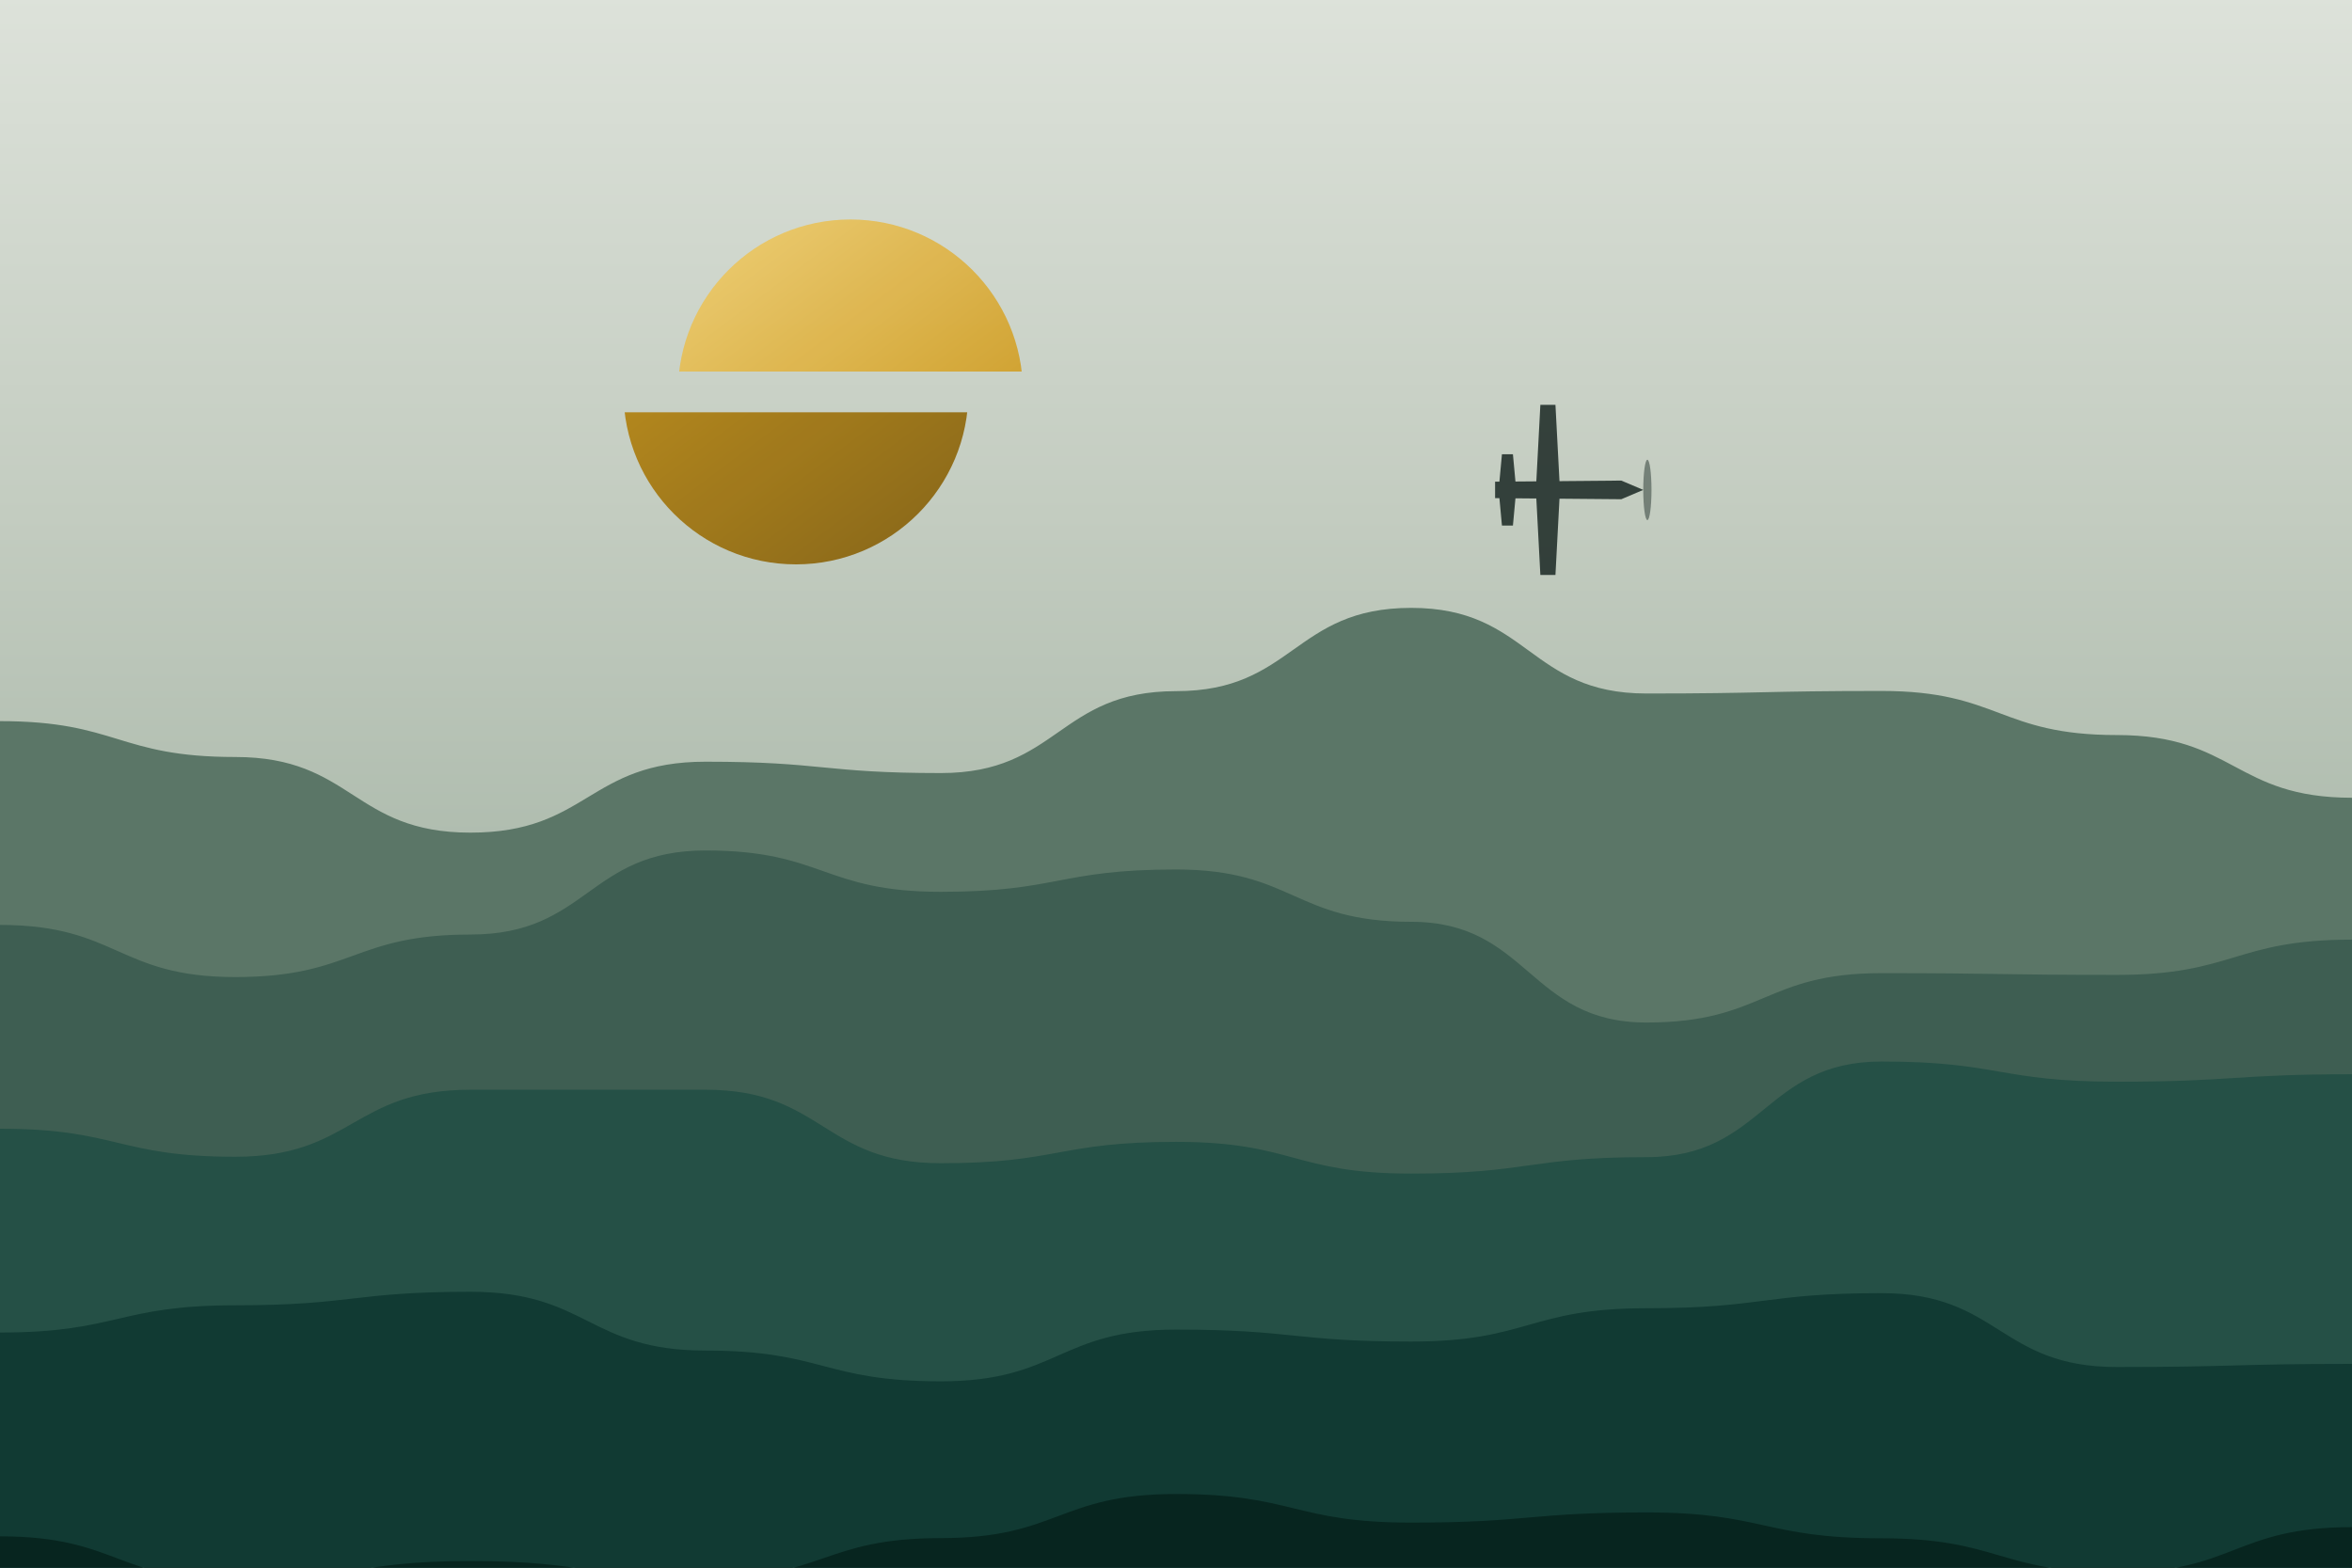
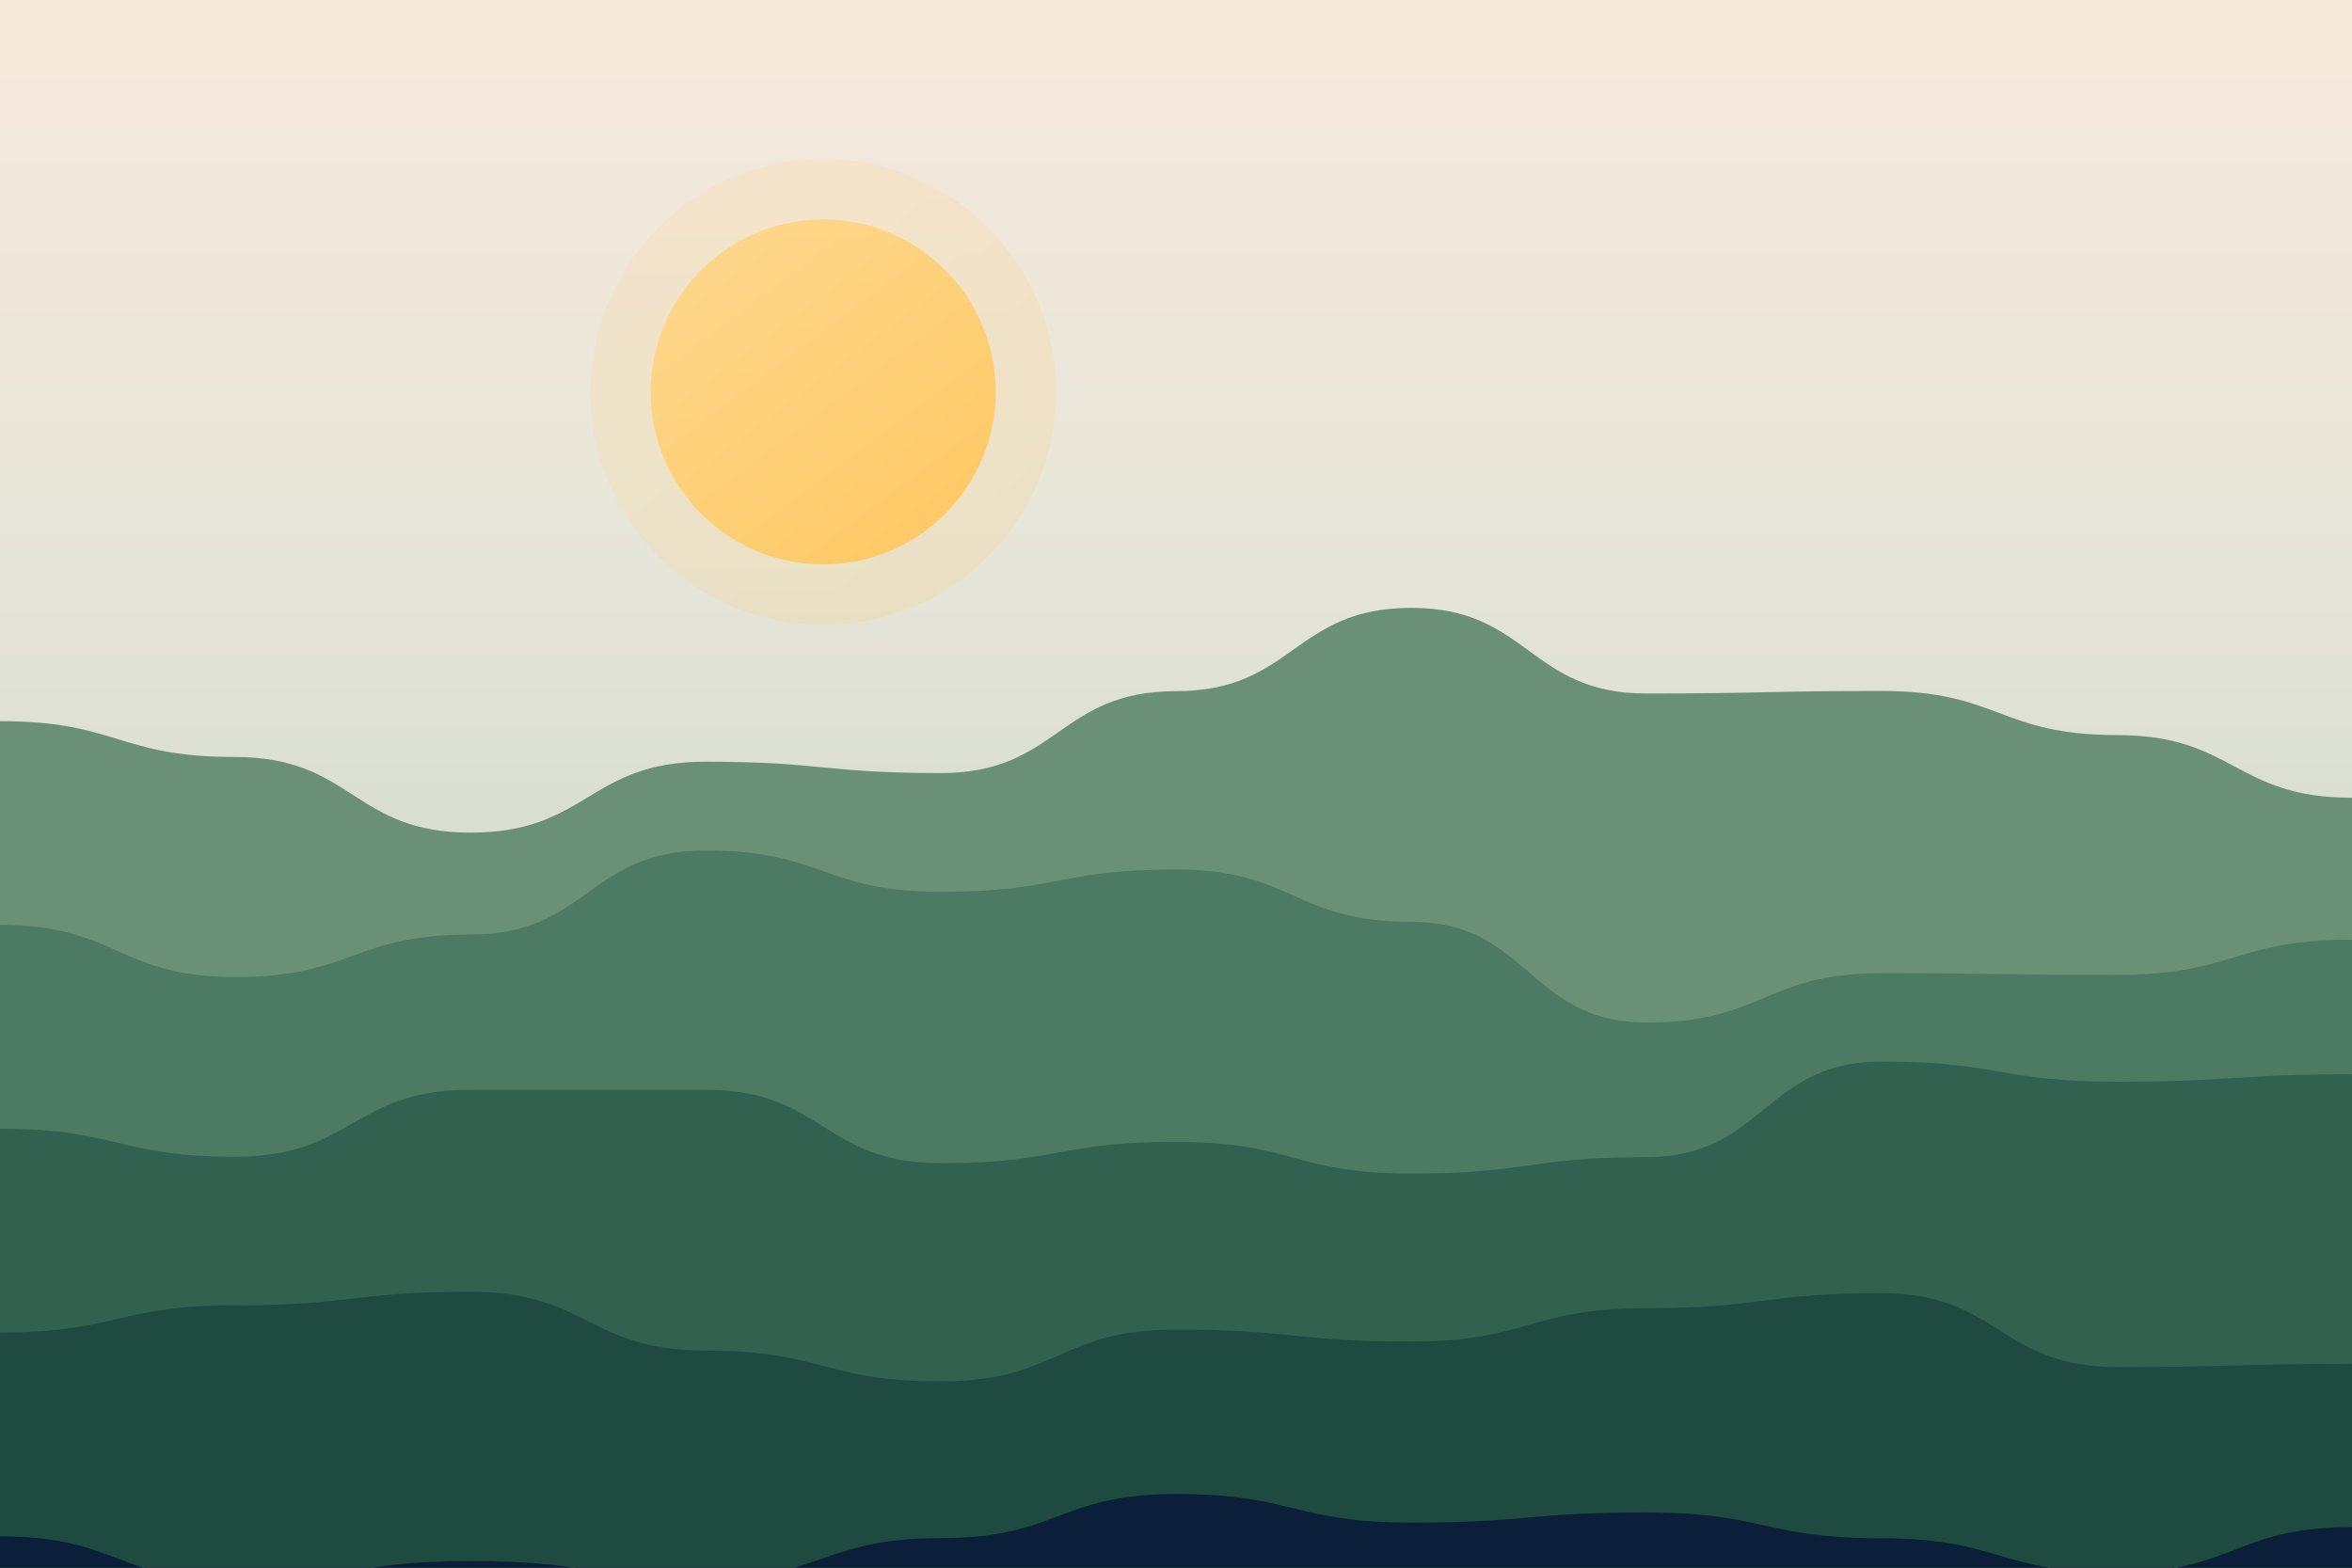
<svg xmlns="http://www.w3.org/2000/svg" viewBox="0 0 1200 800" width="1200" height="800" role="img">
  <defs>
    <linearGradient id="sky" x1="0" y1="0" x2="0" y2="1">
-       <stop offset="0.00" stop-color="#DDE2DA" />
-       <stop offset="0.33" stop-color="#C3CCC0" />
-       <stop offset="0.67" stop-color="#A3B3A4" />
-       <stop offset="1.00" stop-color="#86998B" />
+       <stop offset="0.00" stop-color="#F6E9DB" />
+       <stop offset="0.33" stop-color="#E8E6DA" />
+       <stop offset="0.67" stop-color="#CFD8CB" />
+       <stop offset="1.00" stop-color="#B4C7B9" />
    </linearGradient>
    <linearGradient id="sunL" x1="0" y1="0" x2="0.75" y2="1">
-       <stop offset="0" stop-color="#F0CF72" />
-       <stop offset="1" stop-color="#C79317" />
+       <stop offset="0" stop-color="#FFD88F" />
+       <stop offset="1" stop-color="#FFC861" />
    </linearGradient>
    <linearGradient id="sunD" x1="0" y1="0" x2="0.75" y2="1">
-       <stop offset="0" stop-color="#C79317" />
+       <stop offset="0" stop-color="#FFC861" />
      <stop offset="1" stop-color="#8A6512" />
    </linearGradient>
    <clipPath id="ct">
      <rect x="0" y="0" width="1200" height="189.6" />
    </clipPath>
    <clipPath id="cb">
      <rect x="0" y="210.4" width="1200" height="800" />
    </clipPath>
  </defs>
  <rect width="1200" height="800" fill="url(#sky)" />
-   <g clip-path="url(#ct)">
-     <circle cx="433.9" cy="200" r="88" fill="url(#sunL)" opacity=".95" />
-   </g>
-   <g clip-path="url(#cb)">
-     <circle cx="406.1" cy="200" r="88" fill="url(#sunD)" opacity=".95" />
-   </g>
-   <path d="M0 368 C60 368 60 386.3 120 386.3 C180 386.3 180 424.9 240 424.9 C300 424.9 300 388.7 360 388.7 C420 388.7 420 394.5 480 394.5 C540 394.5 540 352.7 600 352.7 C660 352.7 660 310.2 720 310.2 C780 310.2 780 353.9 840 353.9 C900 353.9 900 352.6 960 352.6 C1020 352.6 1020 375.1 1080 375.1 C1140 375.1 1140 407.1 1200 407.1 L1200 800 L0 800 Z" fill="#5B7667" opacity="1" />
-   <path d="M0 472 C60 472 60 498.6 120 498.6 C180 498.6 180 476.9 240 476.9 C300 476.9 300 434 360 434 C420 434 420 455.1 480 455.1 C540 455.1 540 443.7 600 443.7 C660 443.7 660 470.4 720 470.4 C780 470.4 780 521.8 840 521.8 C900 521.8 900 496.6 960 496.6 C1020 496.6 1020 497.5 1080 497.5 C1140 497.5 1140 479.5 1200 479.5 L1200 800 L0 800 Z" fill="#3E5E52" opacity="1" />
-   <path d="M0 576 C60 576 60 590.3 120 590.3 C180 590.3 180 556.1 240 556.1 C300 556.1 300 556.1 360 556.1 C420 556.1 420 593.6 480 593.6 C540 593.6 540 582.7 600 582.7 C660 582.7 660 598.9 720 598.9 C780 598.9 780 590.5 840 590.5 C900 590.5 900 541.7 960 541.7 C1020 541.7 1020 552 1080 552 C1140 552 1140 548.2 1200 548.2 L1200 800 L0 800 Z" fill="#255046" opacity="1" />
-   <path d="M0 680 C60 680 60 666.1 120 666.1 C180 666.1 180 659.2 240 659.2 C300 659.2 300 689.2 360 689.2 C420 689.2 420 704.9 480 704.9 C540 704.9 540 678.5 600 678.5 C660 678.5 660 684.6 720 684.6 C780 684.6 780 667.6 840 667.6 C900 667.6 900 659.9 960 659.9 C1020 659.9 1020 697.6 1080 697.6 C1140 697.6 1140 696 1200 696 L1200 800 L0 800 Z" fill="#113A33" opacity="1" />
-   <path d="M0 784 C60 784 60 806.6 120 806.6 C180 806.6 180 796.6 240 796.6 C300 796.6 300 805.5 360 805.5 C420 805.5 420 784.9 480 784.9 C540 784.9 540 762.4 600 762.4 C660 762.4 660 777 720 777 C780 777 780 771.8 840 771.8 C900 771.8 900 785 960 785 C1020 785 1020 802.5 1080 802.5 C1140 802.5 1140 779.3 1200 779.3 L1200 800 L0 800 Z" fill="#07251F" opacity="1" />
-   <g transform="translate(760,250) scale(1.4)" fill="#0F1D19" opacity=".8">
-     <path d="M2 -3 L48 -3.4 L56 0 L48 3.4 L2 3 Z" />
-     <path d="M17 -2.6 L18.5 -31 L24 -31 L25.5 -2.6 Z" />
-     <path d="M17 2.6 L18.5 31 L24 31 L25.5 2.6 Z" />
-     <path d="M3.5 -2.2 L4.5 -13 L8.5 -13 L9.5 -2.2 Z" />
-     <path d="M3.5 2.2 L4.5 13 L8.5 13 L9.5 2.2 Z" />
-     <ellipse cx="57.5" cy="0" rx="1.5" ry="11" opacity=".55" />
-   </g>
+   <circle cx="420" cy="200" r="118.8" fill="url(#sunL)" opacity=".18" />
+   <circle cx="420" cy="200" r="88" fill="url(#sunL)" opacity=".96" />
+   <path d="M0 368 C60 368 60 386.3 120 386.3 C180 386.3 180 424.9 240 424.9 C300 424.9 300 388.7 360 388.7 C420 388.7 420 394.5 480 394.5 C540 394.5 540 352.7 600 352.7 C660 352.7 660 310.2 720 310.2 C780 310.2 780 353.9 840 353.9 C900 353.9 900 352.6 960 352.6 C1020 352.6 1020 375.1 1080 375.1 C1140 375.1 1140 407.1 1200 407.1 L1200 800 L0 800 Z" fill="#6A9178" opacity="1" />
+   <path d="M0 472 C60 472 60 498.6 120 498.6 C180 498.6 180 476.9 240 476.9 C300 476.9 300 434 360 434 C420 434 420 455.1 480 455.1 C540 455.1 540 443.7 600 443.7 C660 443.7 660 470.4 720 470.4 C780 470.4 780 521.8 840 521.8 C900 521.8 900 496.6 960 496.6 C1020 496.6 1020 497.5 1080 497.5 C1140 497.5 1140 479.5 1200 479.5 L1200 800 L0 800 Z" fill="#4C7A62" opacity="1" />
+   <path d="M0 576 C60 576 60 590.3 120 590.3 C180 590.3 180 556.1 240 556.1 C300 556.1 300 556.1 360 556.1 C420 556.1 420 593.6 480 593.6 C540 593.6 540 582.7 600 582.7 C660 582.7 660 598.9 720 598.9 C780 598.9 780 590.5 840 590.5 C900 590.5 900 541.7 960 541.7 C1020 541.7 1020 552 1080 552 C1140 552 1140 548.2 1200 548.2 L1200 800 L0 800 Z" fill="#33614F" opacity="1" />
+   <path d="M0 680 C60 680 60 666.1 120 666.1 C180 666.1 180 659.2 240 659.2 C300 659.2 300 689.2 360 689.2 C420 689.2 420 704.9 480 704.9 C540 704.9 540 678.5 600 678.5 C660 678.5 660 684.6 720 684.6 C780 684.6 780 667.6 840 667.6 C900 667.6 900 659.9 960 659.9 C1020 659.9 1020 697.6 1080 697.6 C1140 697.6 1140 696 1200 696 L1200 800 L0 800 Z" fill="#1F4A40" opacity="1" />
+   <path d="M0 784 C60 784 60 806.6 120 806.6 C180 806.6 180 796.6 240 796.6 C300 796.6 300 805.5 360 805.5 C420 805.5 420 784.9 480 784.9 C540 784.9 540 762.4 600 762.4 C660 762.4 660 777 720 777 C780 777 780 771.8 840 771.8 C900 771.8 900 785 960 785 C1020 785 1020 802.5 1080 802.5 C1140 802.5 1140 779.3 1200 779.3 L1200 800 L0 800 Z" fill="#0B1F3B" opacity="1" />
</svg>
